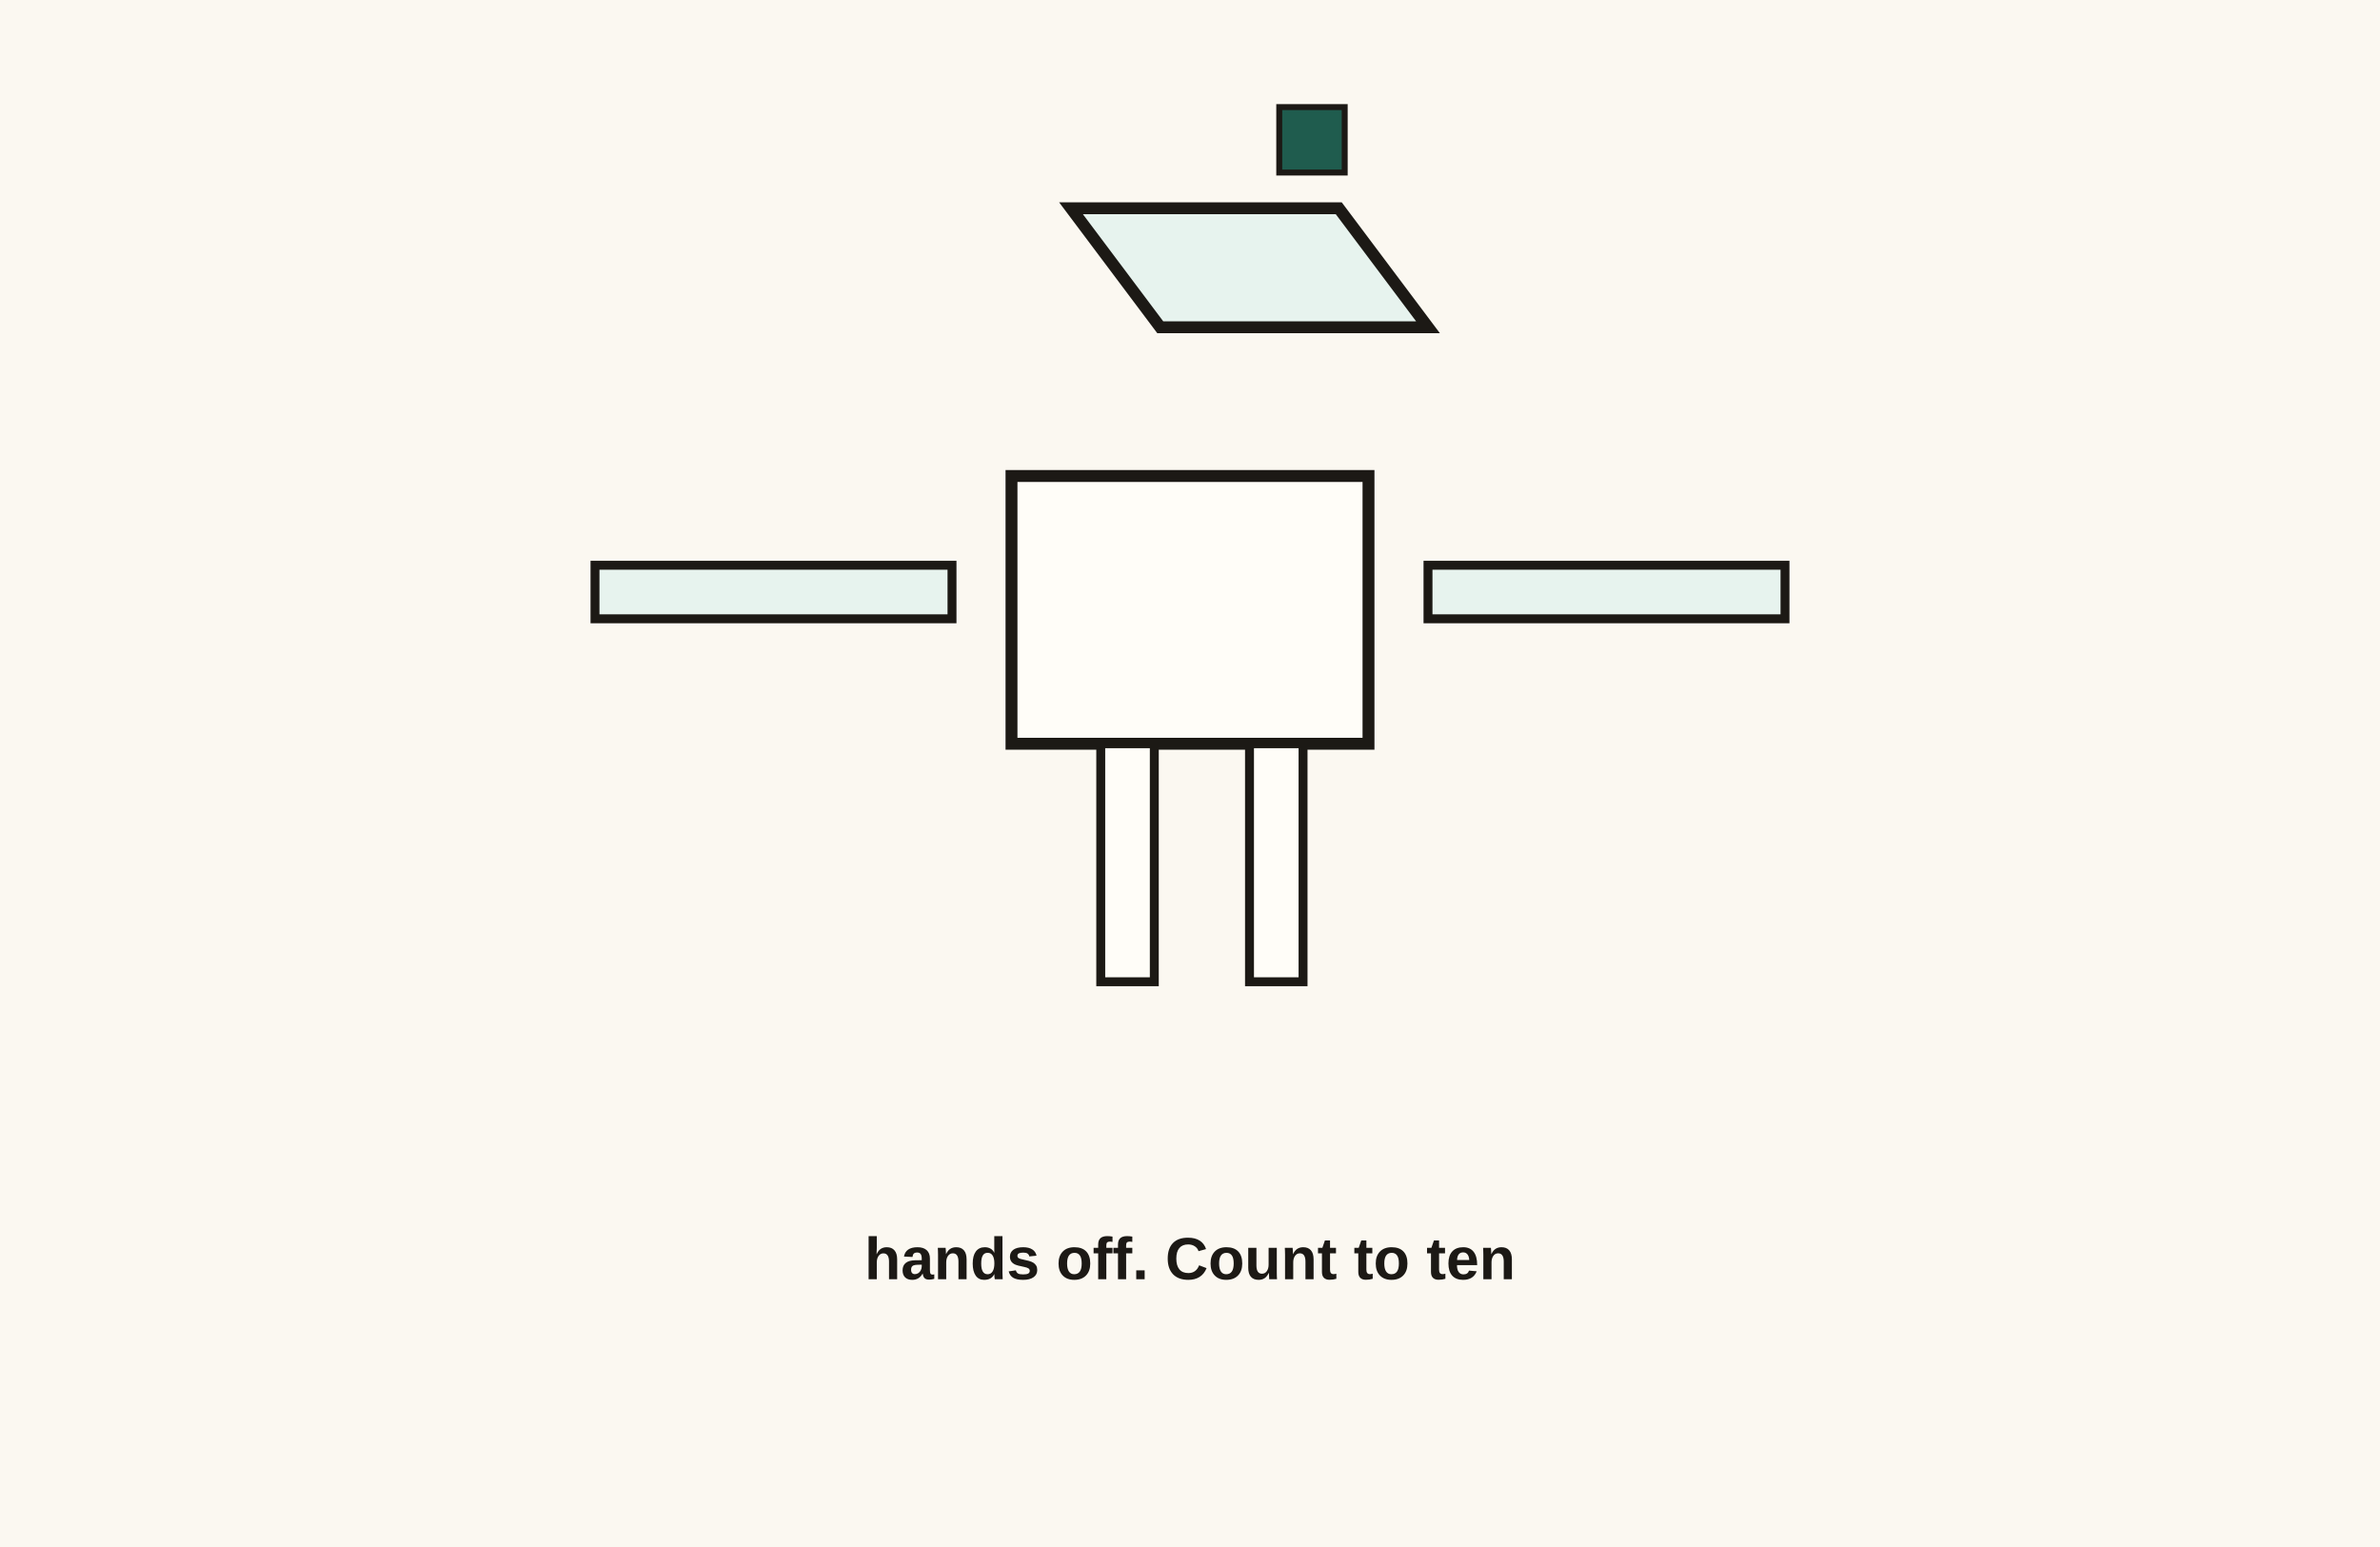
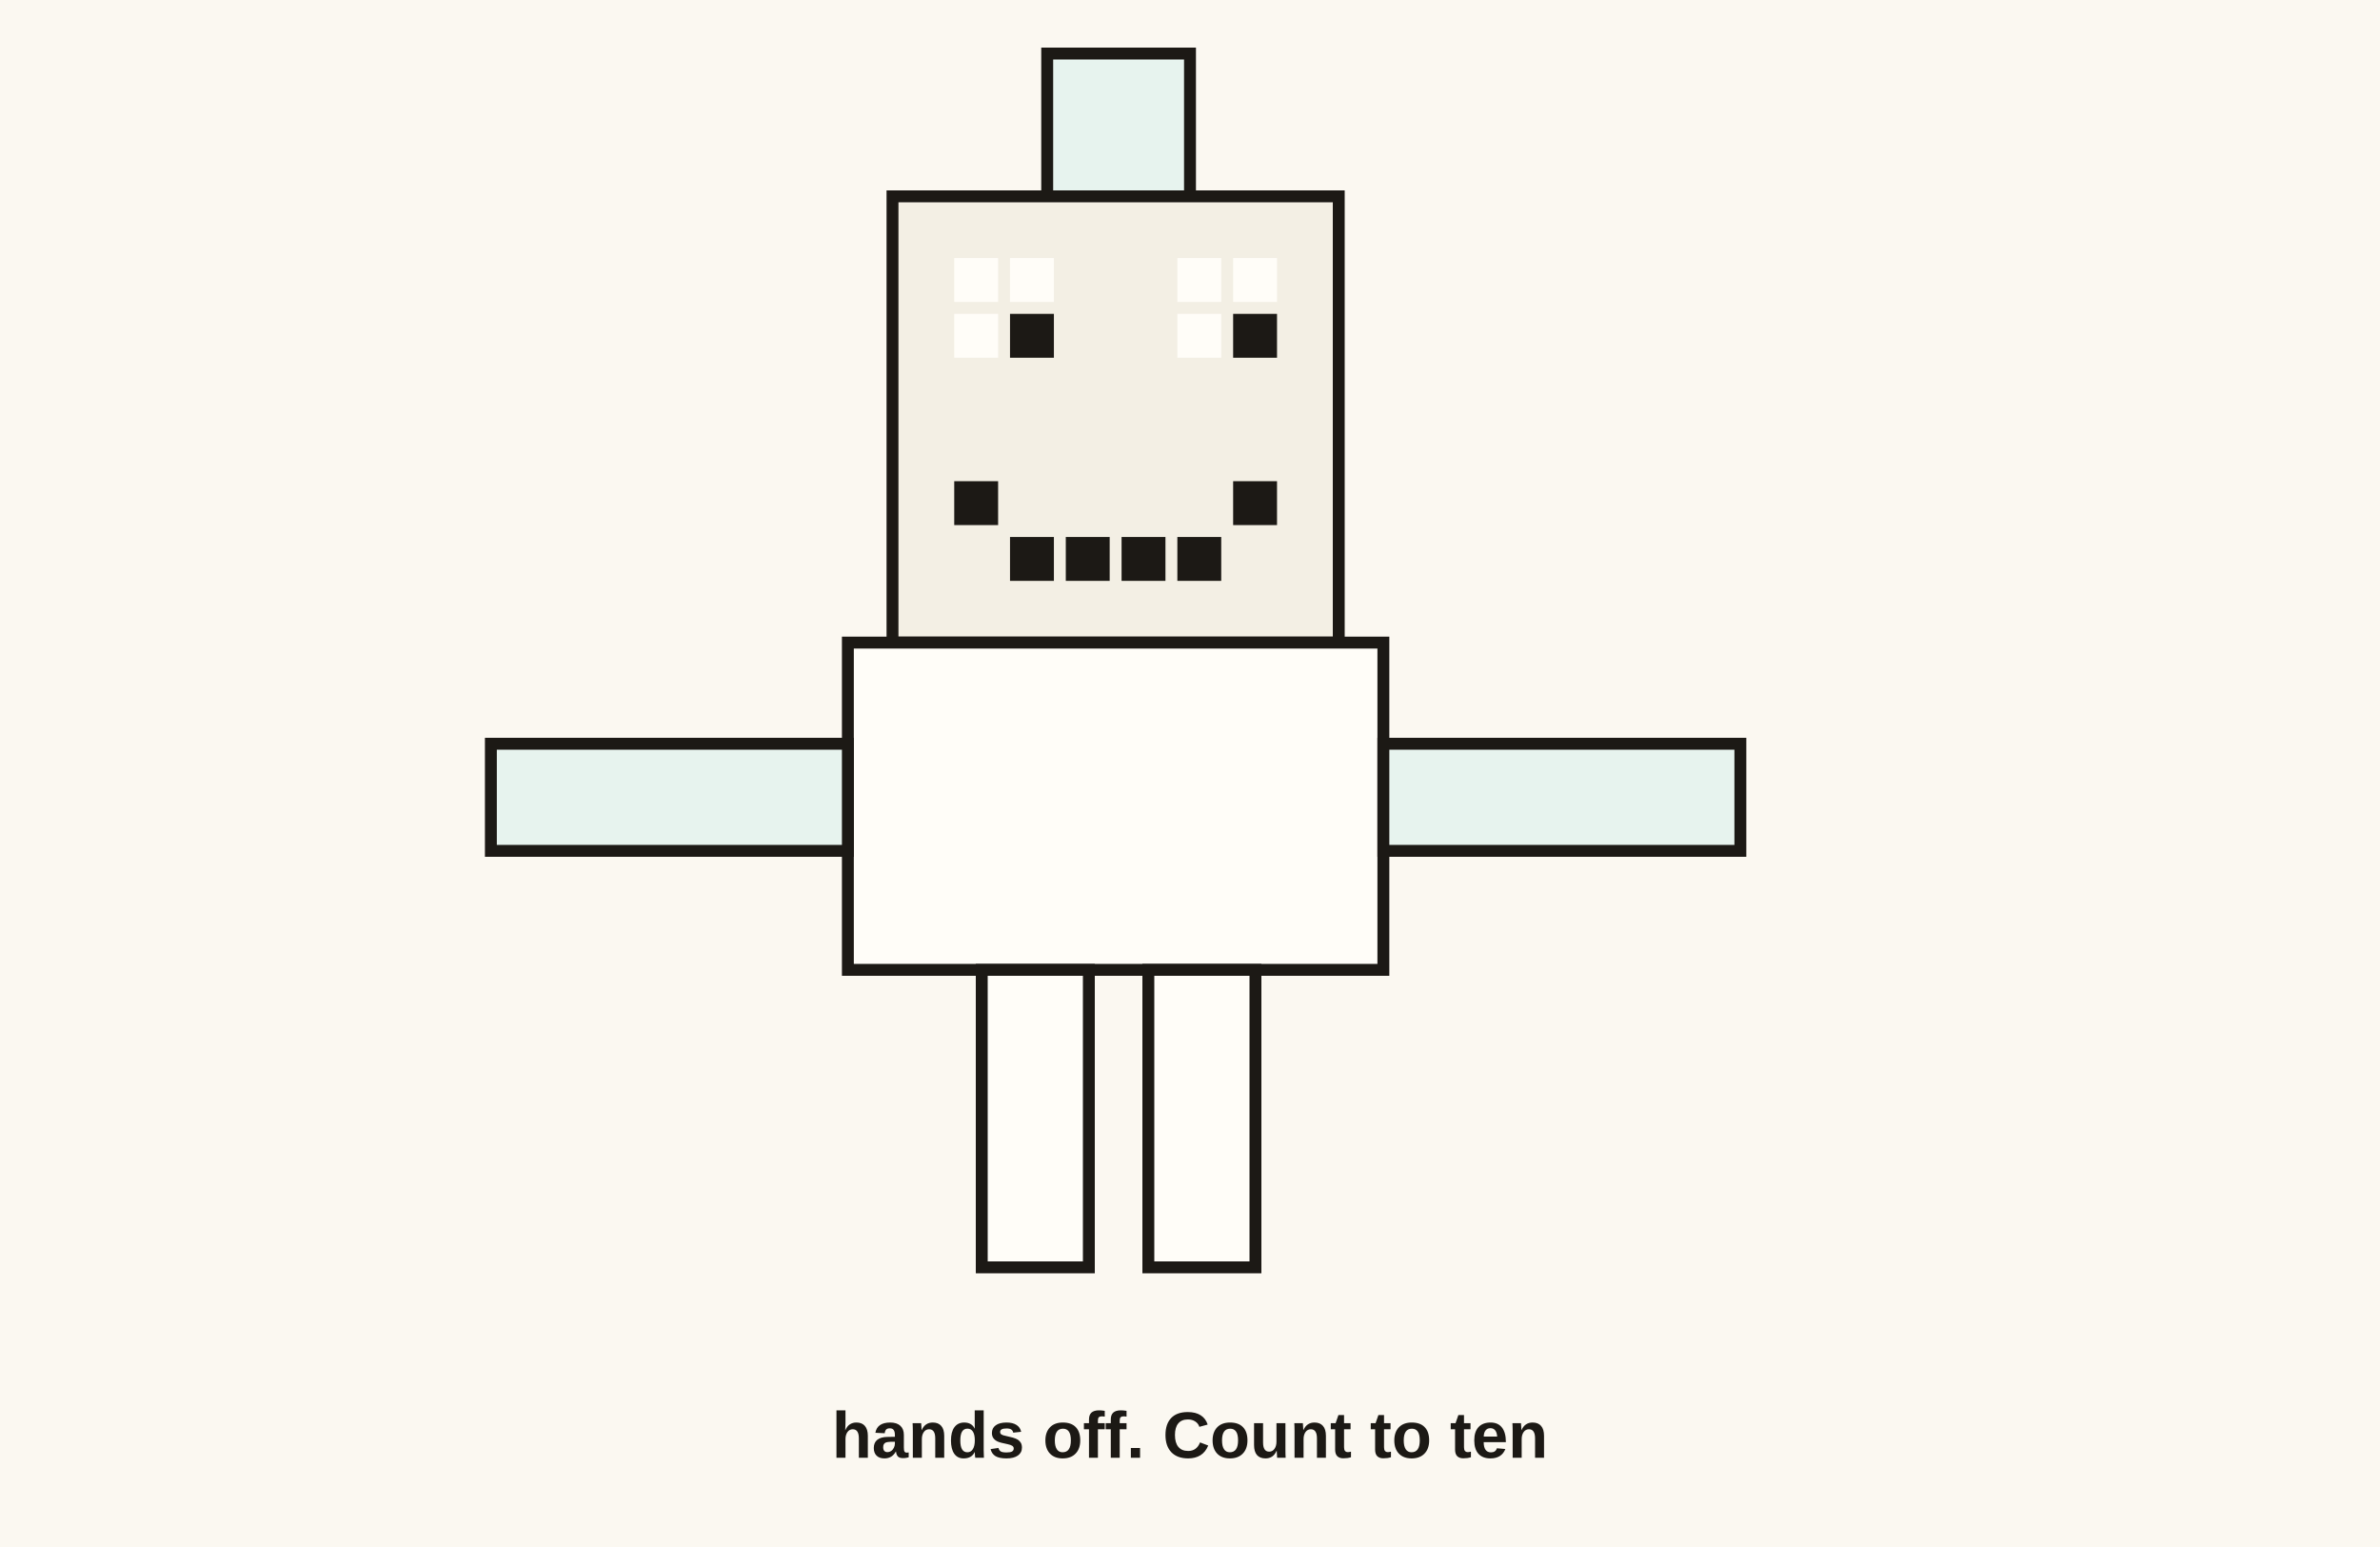
<svg xmlns="http://www.w3.org/2000/svg" width="800" height="520" viewBox="0 0 800 520" role="img">
  <rect width="800" height="520" fill="#fbf8f1" />
-   <rect x="340" y="160" width="120" height="90" fill="#fffdf8" stroke="#1c1915" stroke-width="4" />
-   <polygon points="360,70 450,70 480,110 390,110" fill="#e7f3ee" stroke="#1c1915" stroke-width="4" />
-   <rect x="430" y="36" width="22" height="22" fill="#1f5c4e" stroke="#1c1915" stroke-width="2" />
-   <rect x="200" y="190" width="120" height="18" fill="#e7f3ee" stroke="#1c1915" stroke-width="3" />
-   <rect x="480" y="190" width="120" height="18" fill="#e7f3ee" stroke="#1c1915" stroke-width="3" />
-   <rect x="370" y="250" width="18" height="80" fill="#fffdf8" stroke="#1c1915" stroke-width="3" />
-   <rect x="420" y="250" width="18" height="80" fill="#fffdf8" stroke="#1c1915" stroke-width="3" />
-   <text x="400" y="430" text-anchor="middle" font-size="20" font-family="Arial, Helvetica, sans-serif" font-weight="700" fill="#1c1915">hands off. Count to ten</text>
+   <defs>
+     <marker id="arr" viewBox="0 0 10 10" refX="8" refY="5" markerWidth="8" markerHeight="8" orient="auto-start-reverse">
+       <path d="M 0 0 L 10 5 L 0 10 z" fill="#1f5c4e" />
+     </marker>
+   </defs>
+   <rect x="352" y="18" width="48" height="48" fill="#e7f3ee" stroke="#1c1915" stroke-width="4" />
+   <rect x="300" y="66" width="150" height="150" fill="#f3efe4" stroke="#1c1915" stroke-width="4" />
+   <rect x="320.75" y="86.75" width="14.75" height="14.75" fill="#fffdf8" />
+   <rect x="339.5" y="86.75" width="14.75" height="14.75" fill="#fffdf8" />
+   <rect x="395.75" y="86.75" width="14.75" height="14.75" fill="#fffdf8" />
+   <rect x="414.5" y="86.75" width="14.75" height="14.75" fill="#fffdf8" />
+   <rect x="320.75" y="105.5" width="14.75" height="14.75" fill="#fffdf8" />
+   <rect x="339.5" y="105.5" width="14.75" height="14.75" fill="#1c1915" />
+   <rect x="395.75" y="105.5" width="14.75" height="14.75" fill="#fffdf8" />
+   <rect x="414.5" y="105.5" width="14.75" height="14.75" fill="#1c1915" />
+   <rect x="320.75" y="161.75" width="14.75" height="14.75" fill="#1c1915" />
+   <rect x="414.5" y="161.75" width="14.75" height="14.75" fill="#1c1915" />
+   <rect x="339.5" y="180.5" width="14.75" height="14.75" fill="#1c1915" />
+   <rect x="358.25" y="180.5" width="14.75" height="14.75" fill="#1c1915" />
+   <rect x="377.0" y="180.5" width="14.75" height="14.75" fill="#1c1915" />
+   <rect x="395.75" y="180.5" width="14.75" height="14.75" fill="#1c1915" />
+   <rect x="285" y="216" width="180" height="110" fill="#fffdf8" stroke="#1c1915" stroke-width="4" />
+   <rect x="165" y="250" width="120" height="36" fill="#e7f3ee" stroke="#1c1915" stroke-width="4" />
+   <rect x="465" y="250" width="120" height="36" fill="#e7f3ee" stroke="#1c1915" stroke-width="4" />
+   <rect x="330" y="326" width="36" height="100" fill="#fffdf8" stroke="#1c1915" stroke-width="4" />
+   <rect x="386" y="326" width="36" height="100" fill="#fffdf8" stroke="#1c1915" stroke-width="4" />
+   <text x="400" y="490" text-anchor="middle" font-size="22" font-family="Arial, Helvetica, sans-serif" font-weight="700" fill="#1c1915">hands off. Count to ten</text>
</svg>
